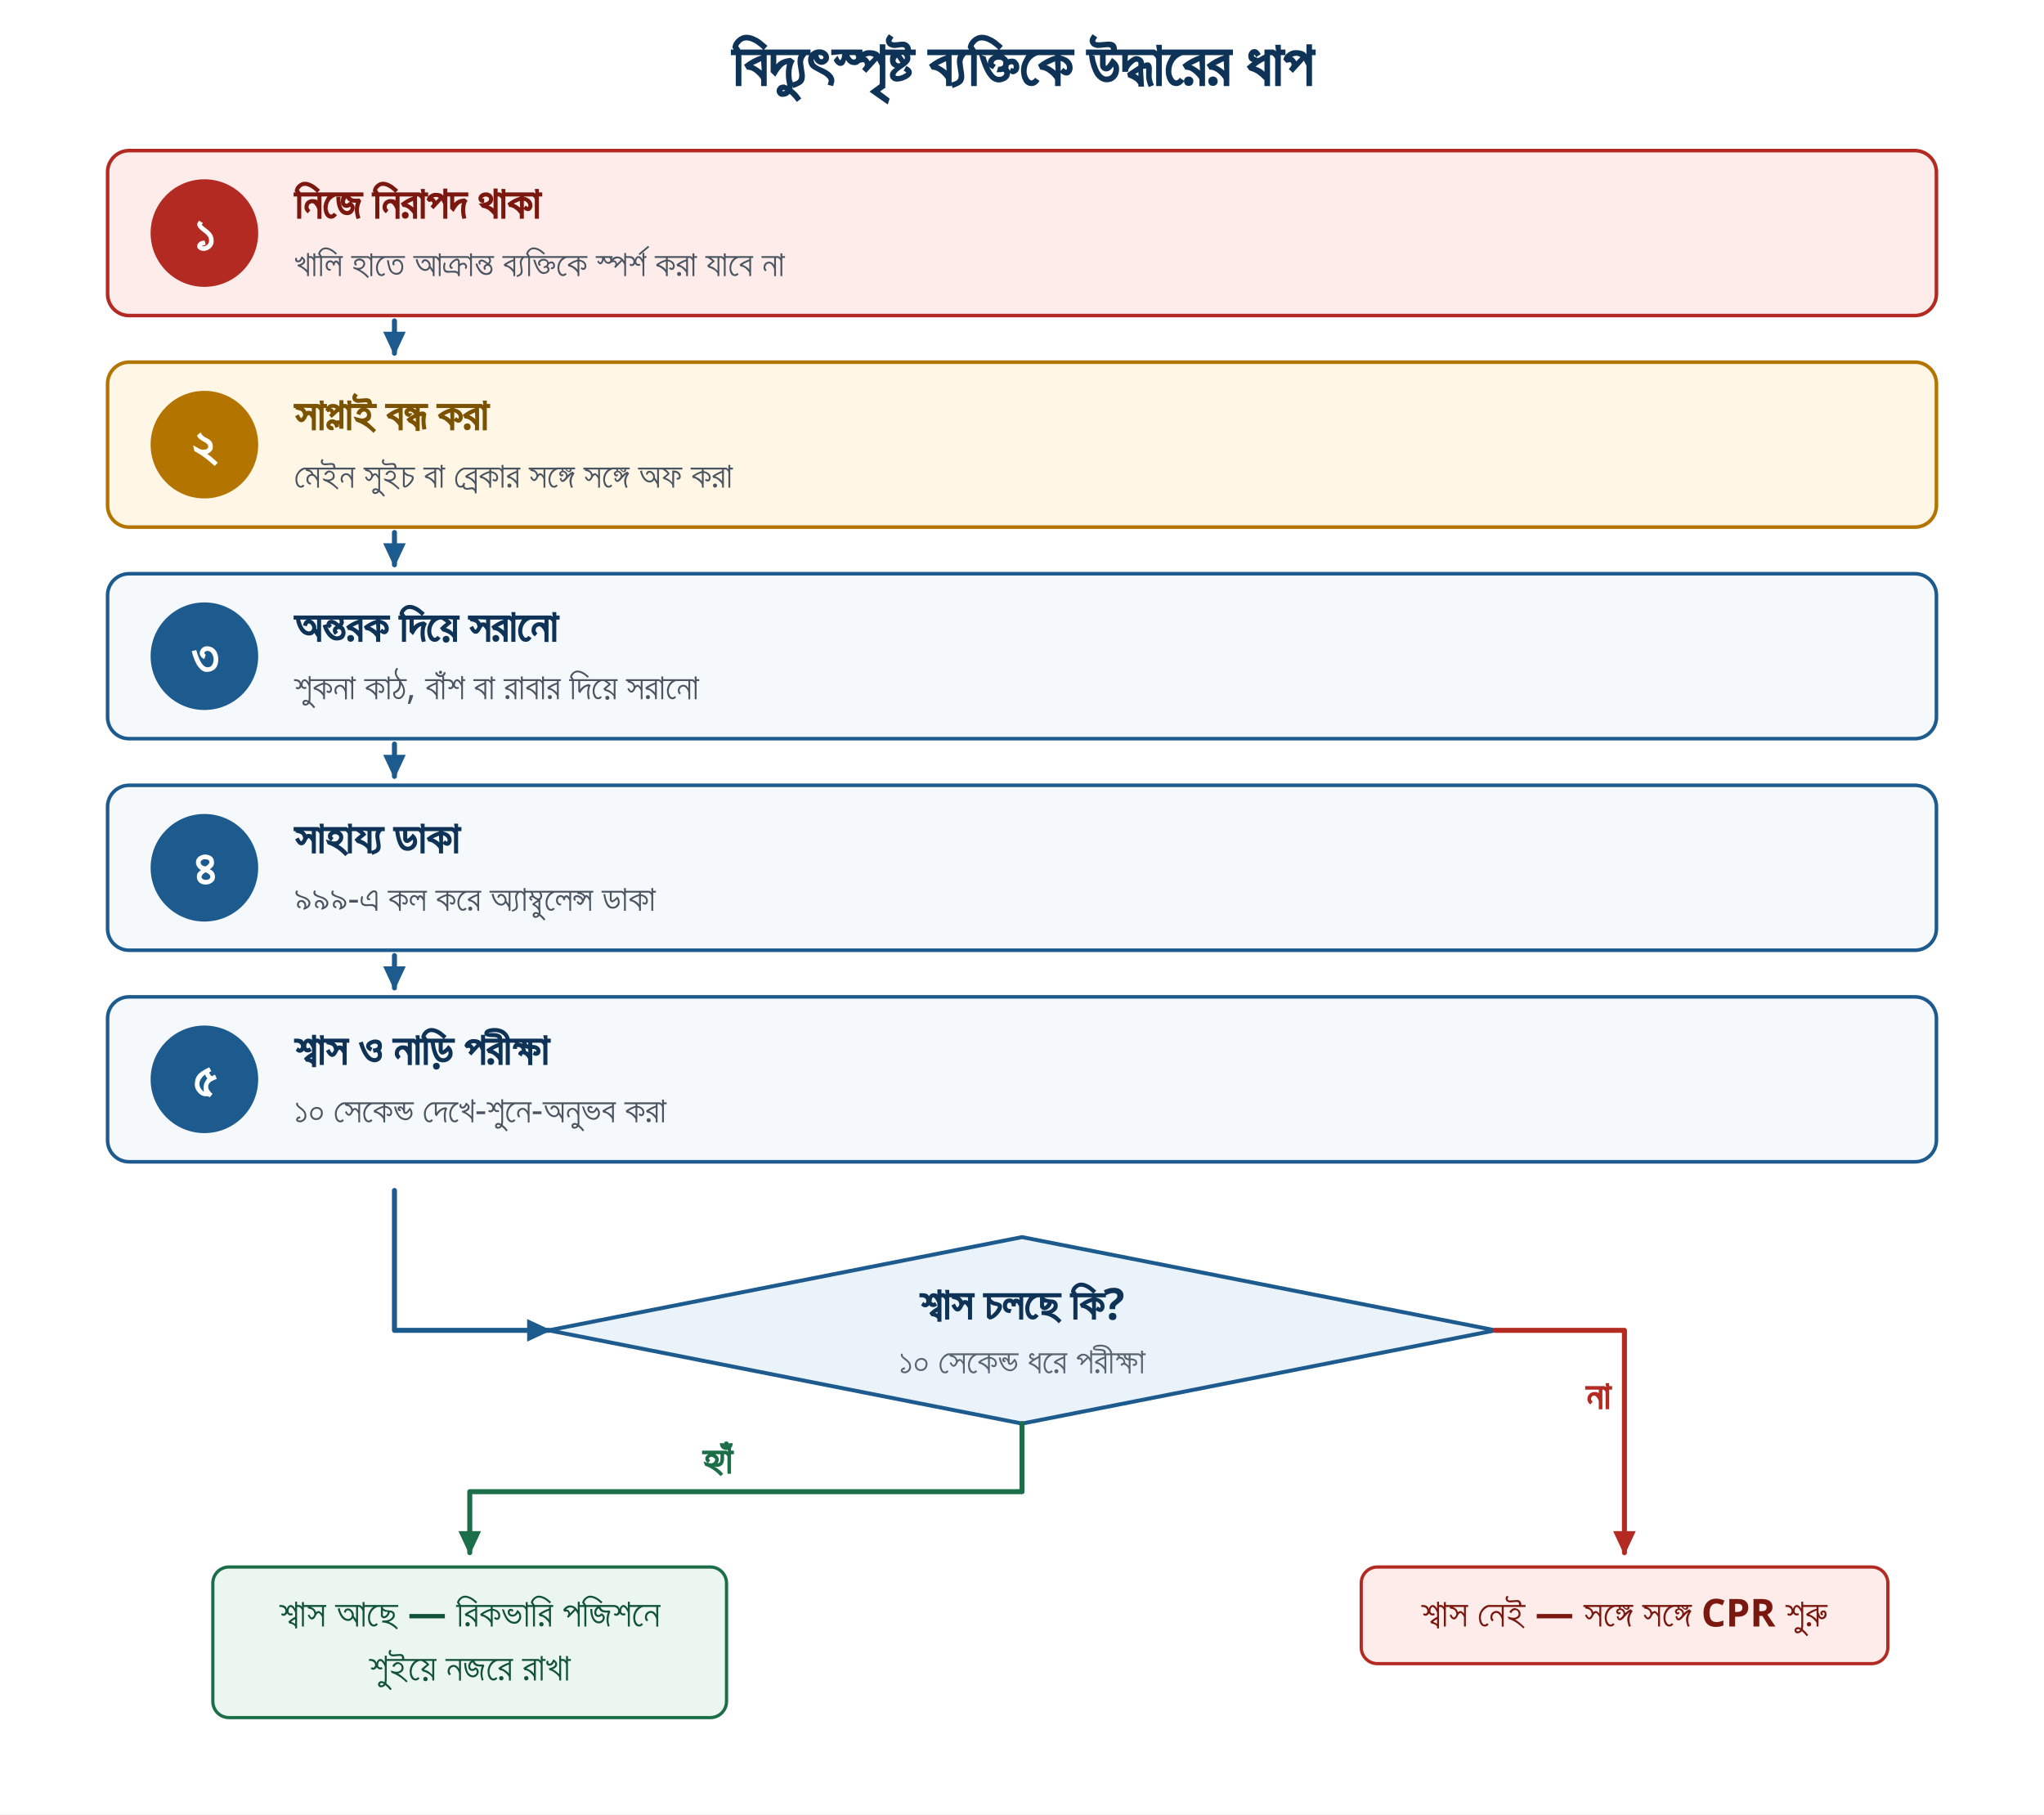
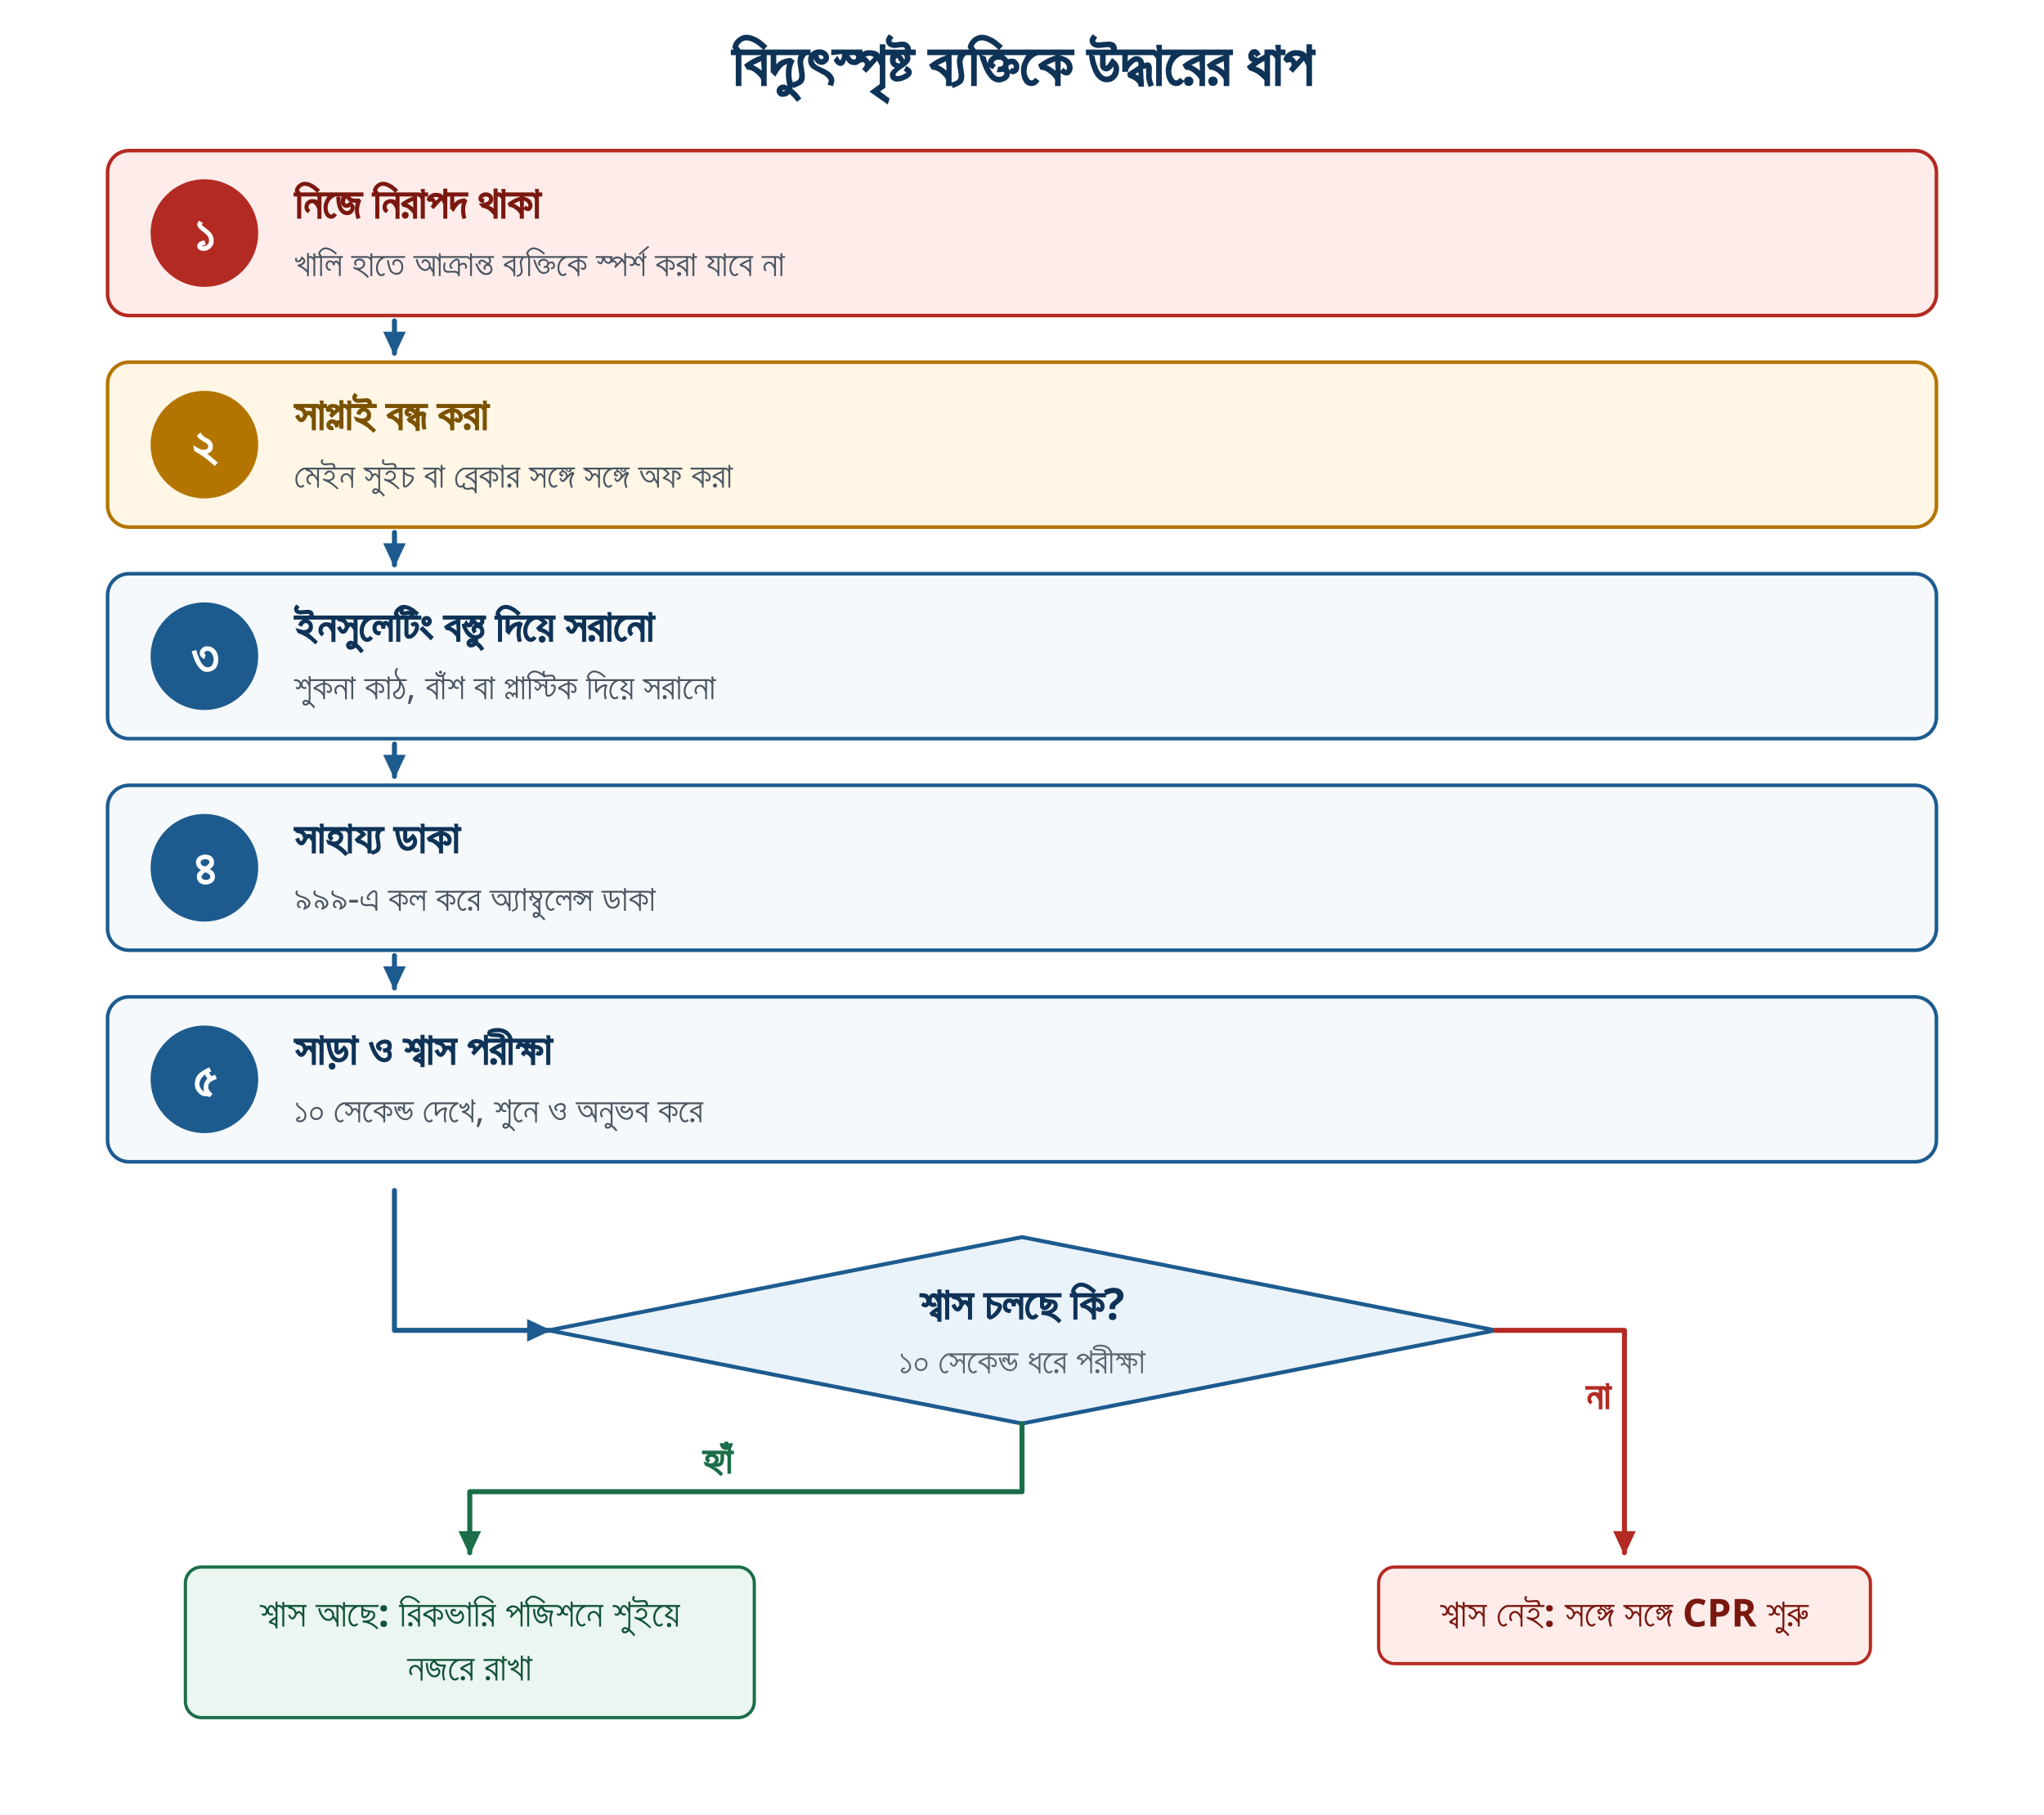
<svg xmlns="http://www.w3.org/2000/svg" width="1140" height="1012" viewBox="0 0 1140 1012">
  <defs>
    <marker id="ar" viewBox="0 0 10 10" refX="8.5" refY="5" markerUnits="userSpaceOnUse" markerWidth="15" markerHeight="15" orient="auto-start-reverse">
      <path d="M 0.5 0.8 L 9.5 5 L 0.5 9.2 z" fill="#1D5B8F" />
    </marker>
    <marker id="arg" viewBox="0 0 10 10" refX="8.5" refY="5" markerUnits="userSpaceOnUse" markerWidth="15" markerHeight="15" orient="auto-start-reverse">
      <path d="M 0.5 0.8 L 9.5 5 L 0.5 9.2 z" fill="#1B6E47" />
    </marker>
    <marker id="arr" viewBox="0 0 10 10" refX="8.5" refY="5" markerUnits="userSpaceOnUse" markerWidth="15" markerHeight="15" orient="auto-start-reverse">
      <path d="M 0.5 0.8 L 9.5 5 L 0.5 9.2 z" fill="#B32A22" />
    </marker>
  </defs>
  <rect width="1140" height="1012" fill="#FFFFFF" />
  <text x="570.0" y="48.0" font-family="Kalpurush" font-size="34" font-weight="700" fill="#0F3357" text-anchor="middle">বিদ্যুৎস্পৃষ্ট ব্যক্তিকে উদ্ধারের ধাপ</text>
  <rect x="60.0" y="84.0" width="1020.0" height="92.0" rx="12" fill="#FDECEA" stroke="#B32A22" stroke-width="2" />
  <circle cx="114.0" cy="130.0" r="30.0" fill="#B32A22" stroke="none" stroke-width="2" />
  <text x="114.0" y="140.0" font-family="Kalpurush" font-size="28" font-weight="700" fill="#FFFFFF" text-anchor="middle">১</text>
  <text x="164.0" y="122.0" font-family="Kalpurush" font-size="24.5" font-weight="700" fill="#7A1810" text-anchor="start">নিজে নিরাপদ থাকা</text>
  <text x="164.0" y="154.0" font-family="Kalpurush" font-size="20" font-weight="400" fill="#4A5561" text-anchor="start">খালি হাতে আক্রান্ত ব্যক্তিকে স্পর্শ করা যাবে না</text>
  <path d="M 220.0 179.0 L 220.0 197.0" fill="none" stroke="#1D5B8F" stroke-width="2.8" stroke-linecap="round" stroke-linejoin="round" marker-end="url(#ar)" />
  <rect x="60.0" y="202.0" width="1020.0" height="92.0" rx="12" fill="#FFF6E5" stroke="#B47500" stroke-width="2" />
  <circle cx="114.0" cy="248.0" r="30.0" fill="#B47500" stroke="none" stroke-width="2" />
  <text x="114.0" y="258.0" font-family="Kalpurush" font-size="28" font-weight="700" fill="#FFFFFF" text-anchor="middle">২</text>
  <text x="164.0" y="240.0" font-family="Kalpurush" font-size="24.5" font-weight="700" fill="#7A5200" text-anchor="start">সাপ্লাই বন্ধ করা</text>
  <text x="164.0" y="272.0" font-family="Kalpurush" font-size="20" font-weight="400" fill="#4A5561" text-anchor="start">মেইন সুইচ বা ব্রেকার সঙ্গে সঙ্গে অফ করা</text>
  <path d="M 220.0 297.0 L 220.0 315.0" fill="none" stroke="#1D5B8F" stroke-width="2.8" stroke-linecap="round" stroke-linejoin="round" marker-end="url(#ar)" />
  <rect x="60.0" y="320.0" width="1020.0" height="92.0" rx="12" fill="#F5F9FC" stroke="#1D5B8F" stroke-width="2" />
  <circle cx="114.0" cy="366.0" r="30.0" fill="#1D5B8F" stroke="none" stroke-width="2" />
  <text x="114.0" y="376.0" font-family="Kalpurush" font-size="28" font-weight="700" fill="#FFFFFF" text-anchor="middle">৩</text>
-   <text x="164.0" y="358.0" font-family="Kalpurush" font-size="24.5" font-weight="700" fill="#0F3357" text-anchor="start">অন্তরক দিয়ে সরানো</text>
-   <text x="164.0" y="390.0" font-family="Kalpurush" font-size="20" font-weight="400" fill="#4A5561" text-anchor="start">শুকনা কাঠ, বাঁশ বা রাবার দিয়ে সরানো</text>
+   <text x="164.0" y="358.0" font-family="Kalpurush" font-size="24.5" font-weight="700" fill="#0F3357" text-anchor="start">ইনসুলেটিং বস্তু দিয়ে সরানো</text>
+   <text x="164.0" y="390.0" font-family="Kalpurush" font-size="20" font-weight="400" fill="#4A5561" text-anchor="start">শুকনা কাঠ, বাঁশ বা প্লাস্টিক দিয়ে সরানো</text>
  <path d="M 220.0 415.0 L 220.0 433.0" fill="none" stroke="#1D5B8F" stroke-width="2.8" stroke-linecap="round" stroke-linejoin="round" marker-end="url(#ar)" />
  <rect x="60.0" y="438.0" width="1020.0" height="92.0" rx="12" fill="#F5F9FC" stroke="#1D5B8F" stroke-width="2" />
  <circle cx="114.0" cy="484.0" r="30.0" fill="#1D5B8F" stroke="none" stroke-width="2" />
  <text x="114.0" y="494.0" font-family="Kalpurush" font-size="28" font-weight="700" fill="#FFFFFF" text-anchor="middle">৪</text>
  <text x="164.0" y="476.0" font-family="Kalpurush" font-size="24.5" font-weight="700" fill="#0F3357" text-anchor="start">সাহায্য ডাকা</text>
  <text x="164.0" y="508.0" font-family="Kalpurush" font-size="20" font-weight="400" fill="#4A5561" text-anchor="start">৯৯৯-এ কল করে অ্যাম্বুলেন্স ডাকা</text>
  <path d="M 220.0 533.0 L 220.0 551.0" fill="none" stroke="#1D5B8F" stroke-width="2.8" stroke-linecap="round" stroke-linejoin="round" marker-end="url(#ar)" />
  <rect x="60.0" y="556.0" width="1020.0" height="92.0" rx="12" fill="#F5F9FC" stroke="#1D5B8F" stroke-width="2" />
  <circle cx="114.0" cy="602.0" r="30.0" fill="#1D5B8F" stroke="none" stroke-width="2" />
  <text x="114.0" y="612.0" font-family="Kalpurush" font-size="28" font-weight="700" fill="#FFFFFF" text-anchor="middle">৫</text>
-   <text x="164.0" y="594.0" font-family="Kalpurush" font-size="24.5" font-weight="700" fill="#0F3357" text-anchor="start">শ্বাস ও নাড়ি পরীক্ষা</text>
-   <text x="164.0" y="626.0" font-family="Kalpurush" font-size="20" font-weight="400" fill="#4A5561" text-anchor="start">১০ সেকেন্ড দেখে-শুনে-অনুভব করা</text>
+   <text x="164.0" y="594.0" font-family="Kalpurush" font-size="24.5" font-weight="700" fill="#0F3357" text-anchor="start">সাড়া ও শ্বাস পরীক্ষা</text>
+   <text x="164.0" y="626.0" font-family="Kalpurush" font-size="20" font-weight="400" fill="#4A5561" text-anchor="start">১০ সেকেন্ড দেখে, শুনে ও অনুভব করে</text>
  <path d="M 220.0 664.0 L 220.0 742.0 L 306 742.0" fill="none" stroke="#1D5B8F" stroke-width="2.8" stroke-linecap="round" stroke-linejoin="round" marker-end="url(#ar)" />
  <polygon points="570.0,690.0 834.0,742.0 570.0,794.0 306.0,742.0" fill="#EAF2FA" stroke="#1D5B8F" stroke-width="2.2" stroke-linejoin="round" />
  <text x="570.0" y="736.0" font-family="Kalpurush" font-size="24.5" font-weight="700" fill="#0F3357" text-anchor="middle">শ্বাস চলছে কি?</text>
  <text x="570.0" y="766.0" font-family="Kalpurush" font-size="20" font-weight="400" fill="#5A6470" text-anchor="middle">১০ সেকেন্ড ধরে পরীক্ষা</text>
  <path d="M 570 794.0 L 570 832.0 L 262 832.0 L 262 866.0" fill="none" stroke="#1B6E47" stroke-width="2.8" stroke-linecap="round" stroke-linejoin="round" marker-end="url(#arg)" />
  <path d="M 834 742.0 L 906 742.0 L 906 866.0" fill="none" stroke="#B32A22" stroke-width="2.8" stroke-linecap="round" stroke-linejoin="round" marker-end="url(#arr)" />
  <text x="400.0" y="822.0" font-family="Kalpurush" font-size="21.5" font-weight="700" fill="#1B6E47" text-anchor="middle">হ্যাঁ</text>
  <text x="898.0" y="786.0" font-family="Kalpurush" font-size="21.5" font-weight="700" fill="#B32A22" text-anchor="end">না</text>
-   <rect x="118.7" y="874.0" width="286.5" height="84.0" rx="9" fill="#EAF6EF" stroke="#1B6E47" stroke-width="1.8" />
-   <text x="262.0" y="907.2" font-family="Kalpurush" font-size="21.5" font-weight="600" fill="#12523A" text-anchor="middle">শ্বাস আছে — রিকভারি পজিশনে</text>
-   <text x="262.0" y="937.3" font-family="Kalpurush" font-size="21.5" font-weight="600" fill="#12523A" text-anchor="middle">শুইয়ে নজরে রাখা</text>
-   <rect x="759.2" y="874.0" width="293.7" height="53.9" rx="9" fill="#FDECEA" stroke="#B32A22" stroke-width="1.8" />
-   <text x="906.0" y="907.2" font-family="Kalpurush" font-size="21.5" font-weight="600" fill="#7A1810" text-anchor="middle">শ্বাস নেই — সঙ্গে সঙ্গে CPR শুরু</text>
+   <rect x="103.4" y="874.0" width="317.3" height="84.0" rx="9" fill="#EAF6EF" stroke="#1B6E47" stroke-width="1.8" />
+   <text x="262.0" y="907.2" font-family="Kalpurush" font-size="21.5" font-weight="600" fill="#12523A" text-anchor="middle">শ্বাস আছে: রিকভারি পজিশনে শুইয়ে</text>
+   <text x="262.0" y="937.3" font-family="Kalpurush" font-size="21.5" font-weight="600" fill="#12523A" text-anchor="middle">নজরে রাখা</text>
+   <rect x="768.9" y="874.0" width="274.3" height="53.9" rx="9" fill="#FDECEA" stroke="#B32A22" stroke-width="1.8" />
+   <text x="906.0" y="907.2" font-family="Kalpurush" font-size="21.5" font-weight="600" fill="#7A1810" text-anchor="middle">শ্বাস নেই: সঙ্গে সঙ্গে CPR শুরু</text>
</svg>
